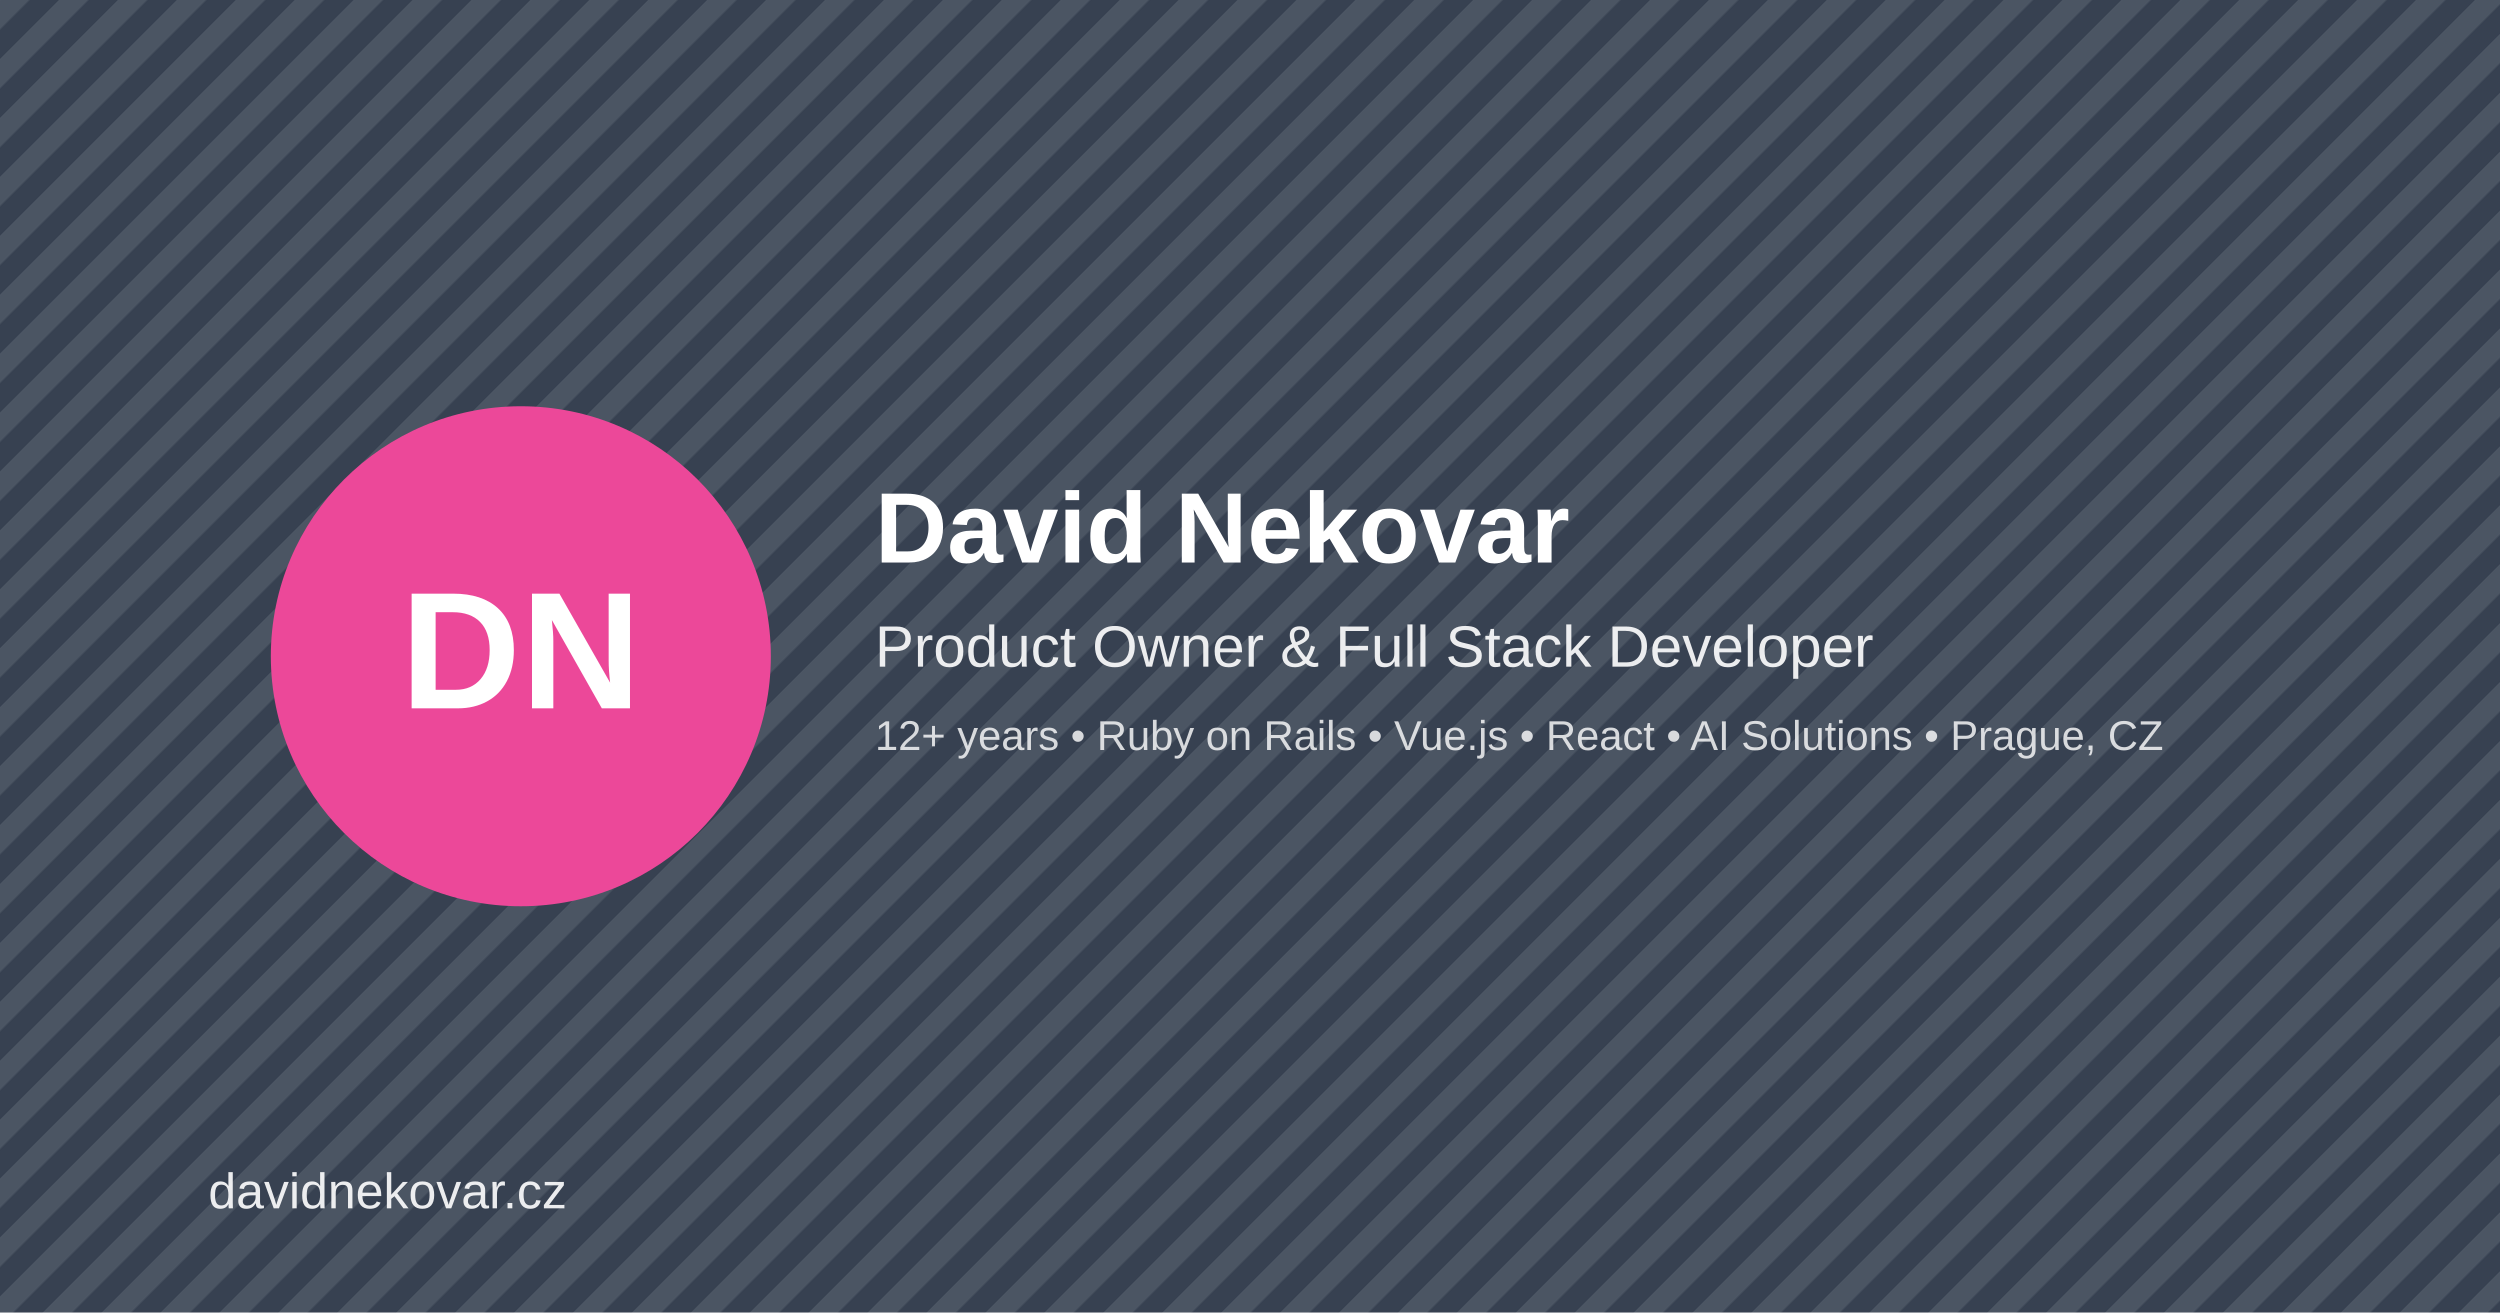
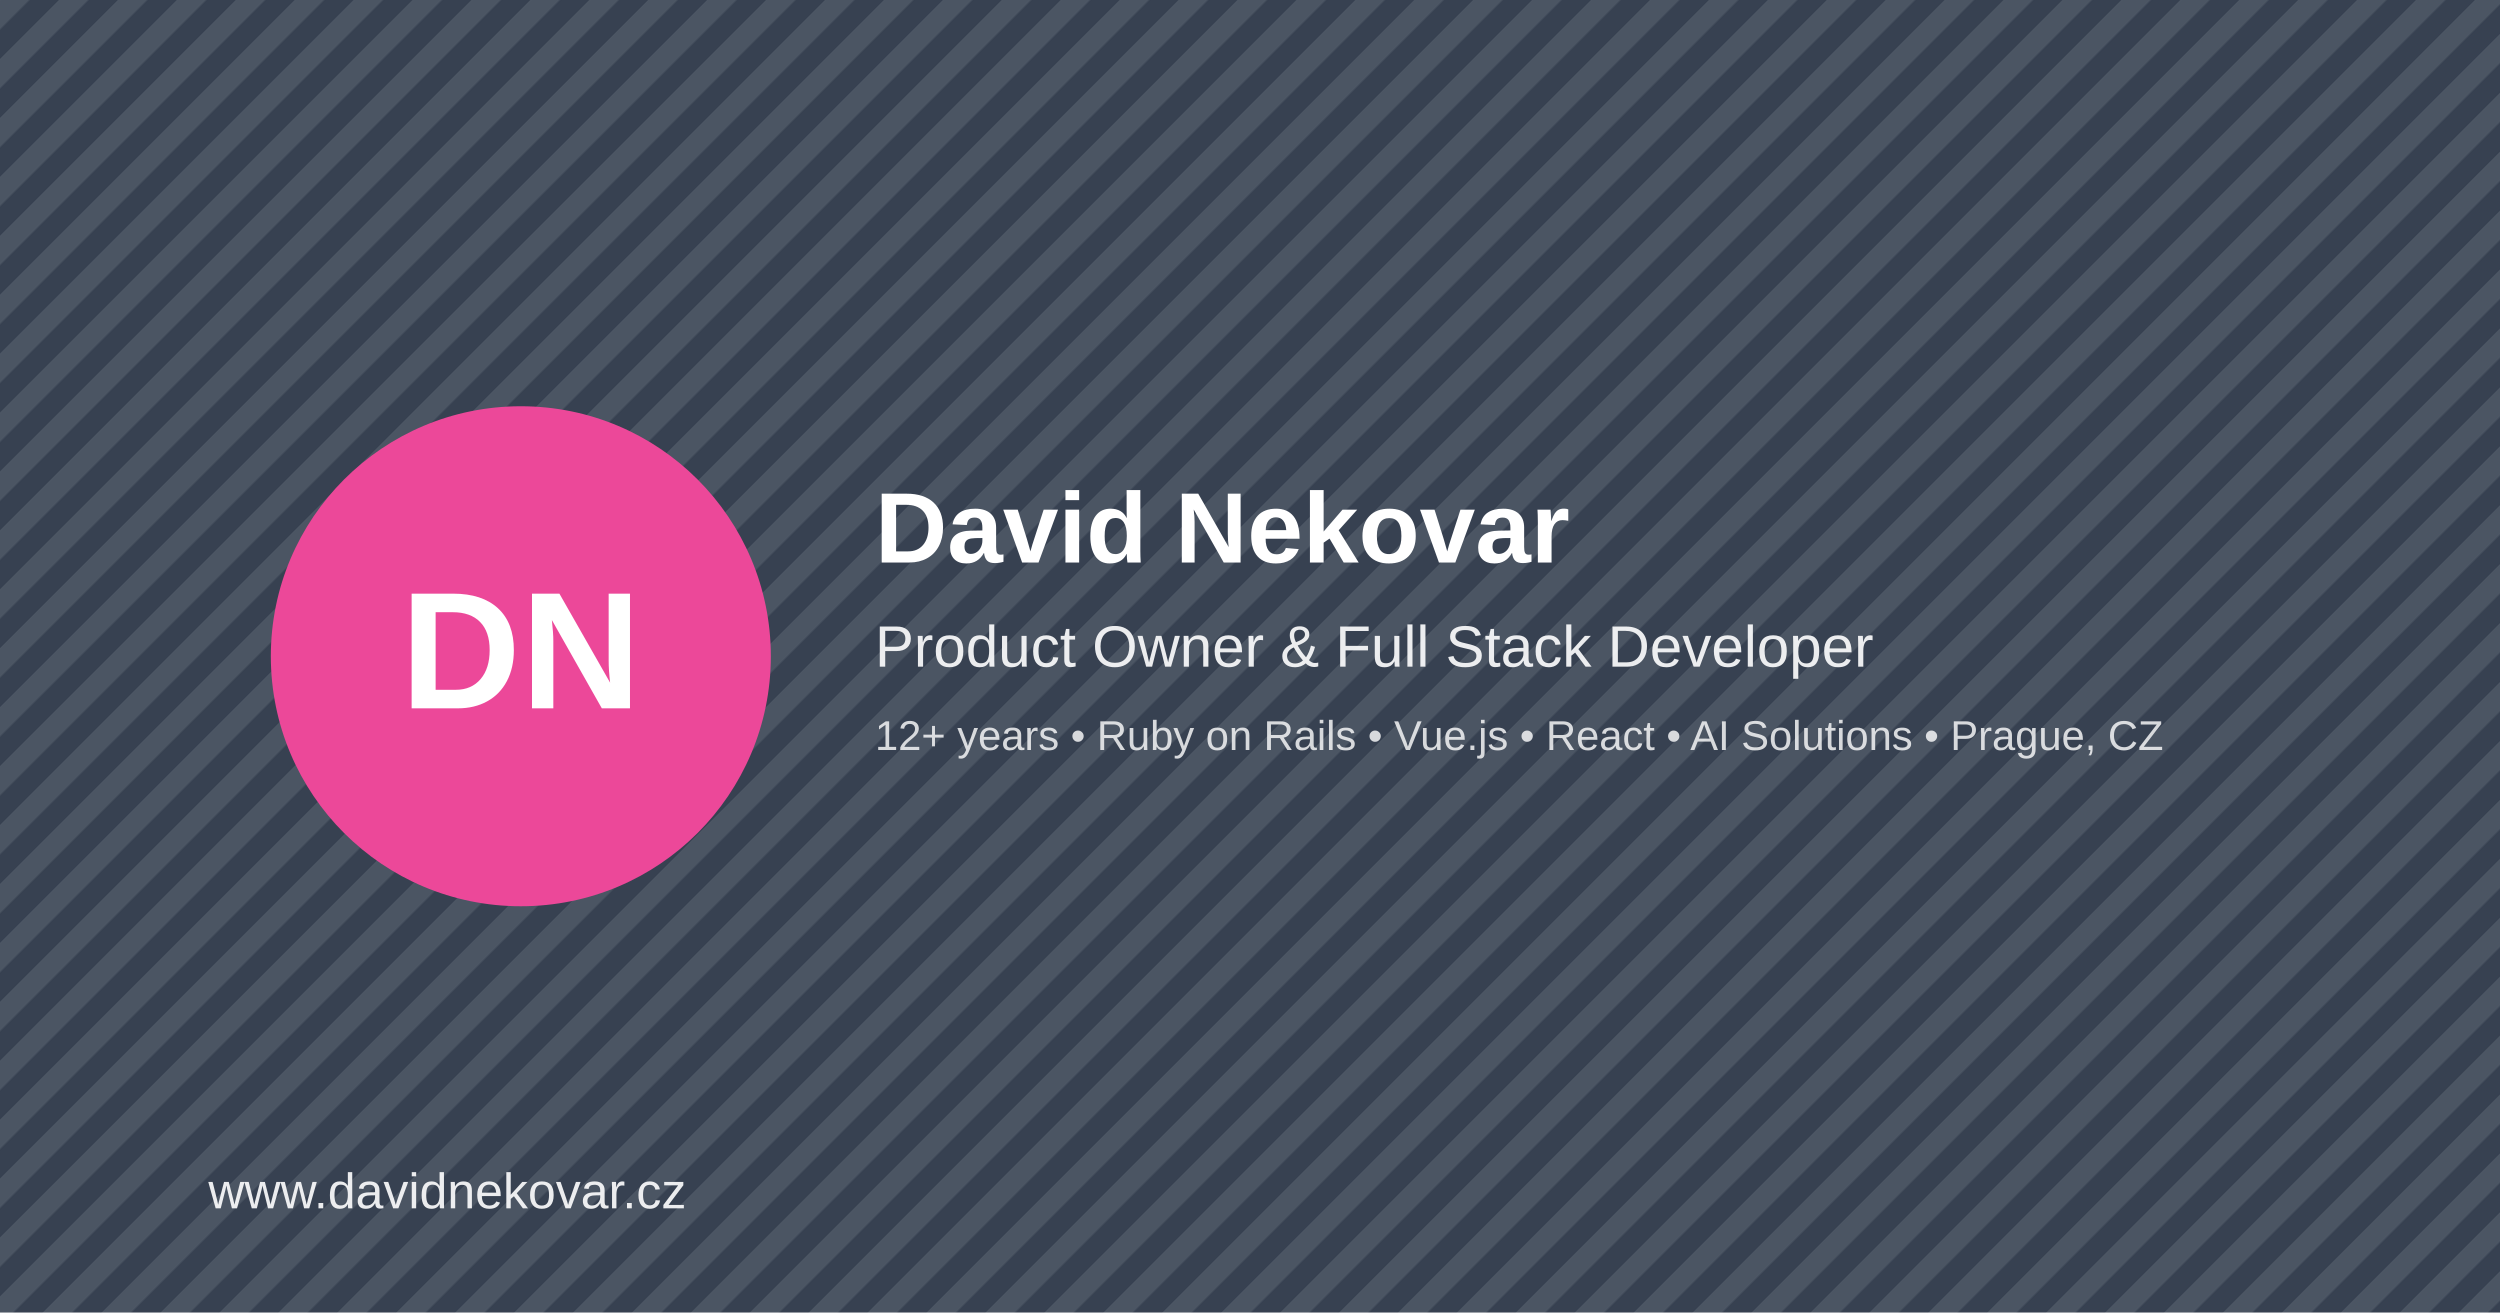
<svg xmlns="http://www.w3.org/2000/svg" width="1200" height="630">
  <defs>
    <pattern id="diagonalStripes" patternUnits="userSpaceOnUse" width="20" height="20" patternTransform="rotate(45)">
      <rect width="20" height="20" fill="#374151" />
      <rect width="10" height="20" fill="#4b5563" />
    </pattern>
  </defs>
  <rect width="1200" height="630" fill="url(#diagonalStripes)" />
  <circle cx="250" cy="315" r="120" fill="#ec4899" />
  <text x="250" y="340" font-family="Arial" font-size="80" font-weight="bold" text-anchor="middle" fill="white">DN</text>
  <text x="420" y="270" font-family="Arial" font-size="48" font-weight="bold" fill="white">David Nekovar</text>
  <text x="420" y="320" font-family="Arial" font-size="28" fill="rgba(255,255,255,0.9)">Product Owner &amp; Full Stack Developer</text>
  <text x="420" y="360" font-family="Arial" font-size="20" fill="rgba(255,255,255,0.8)">12+ years • Ruby on Rails • Vue.js • React • AI Solutions • Prague, CZ</text>
-   <text x="100" y="580" font-family="Arial" font-size="24" fill="rgba(255,255,255,0.9)">davidnekovar.cz</text>
+   <text x="100" y="580" font-family="Arial" font-size="24" fill="rgba(255,255,255,0.9)">www.davidnekovar.cz</text>
</svg>
